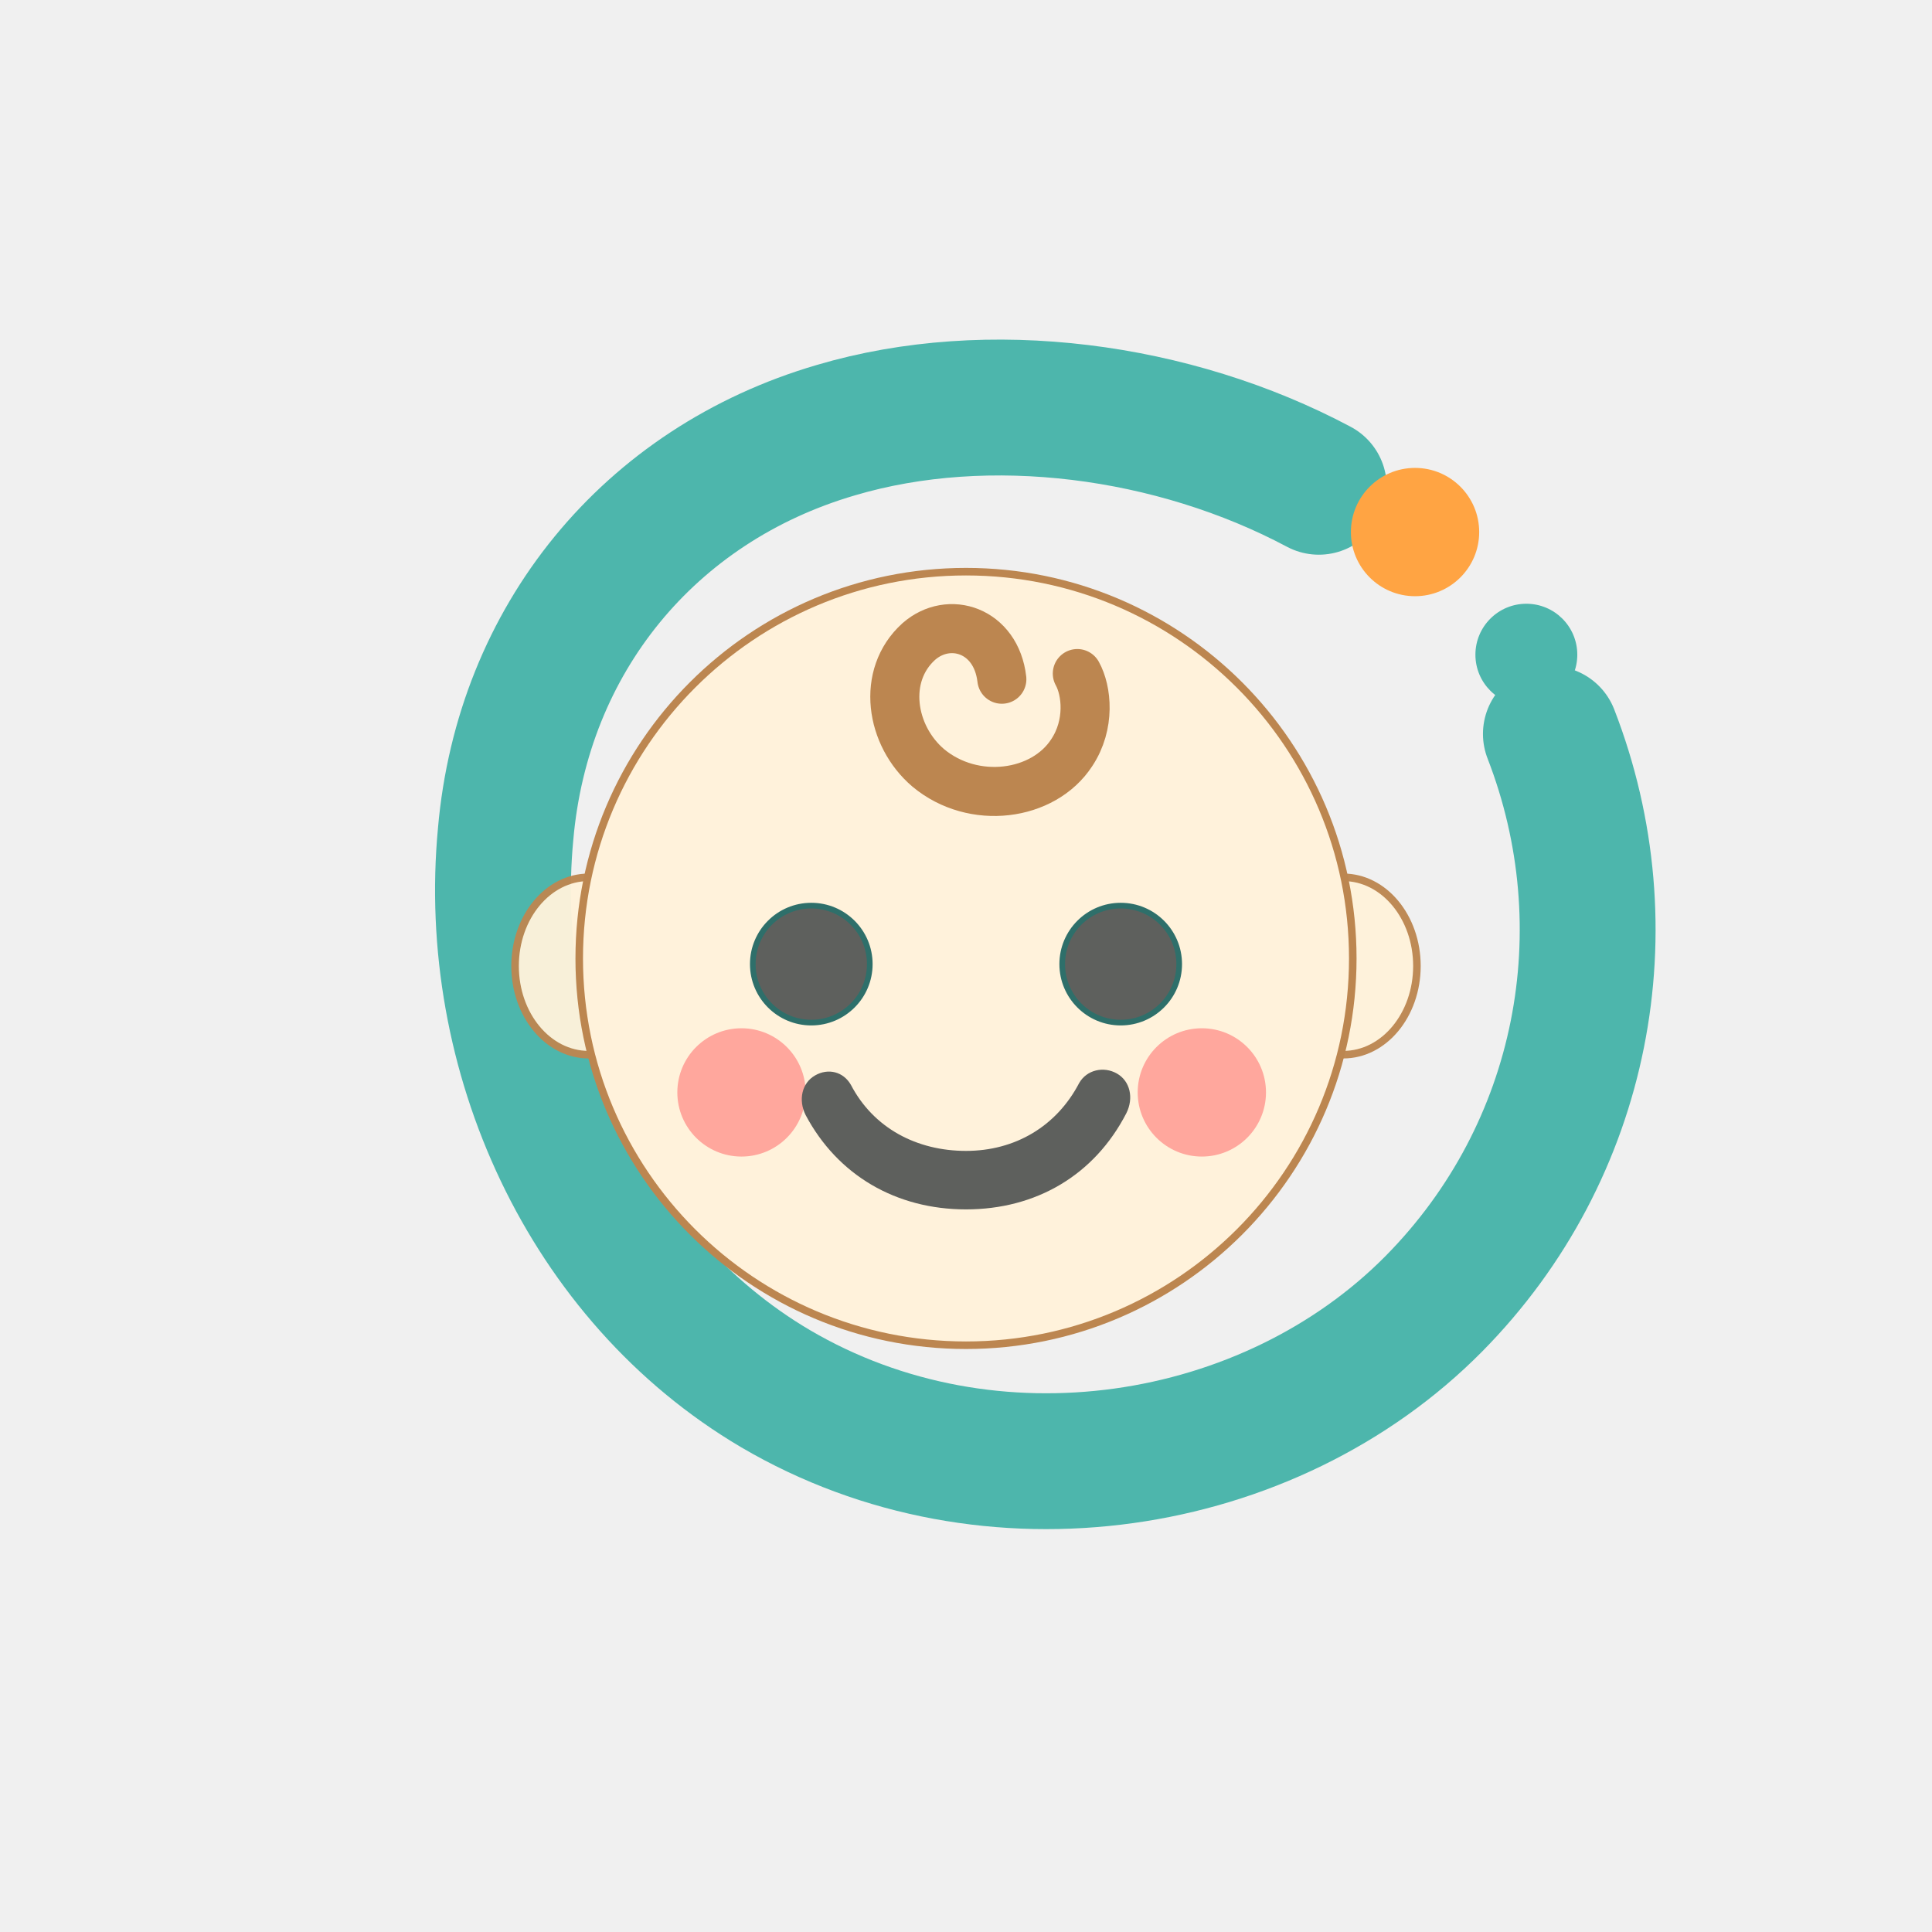
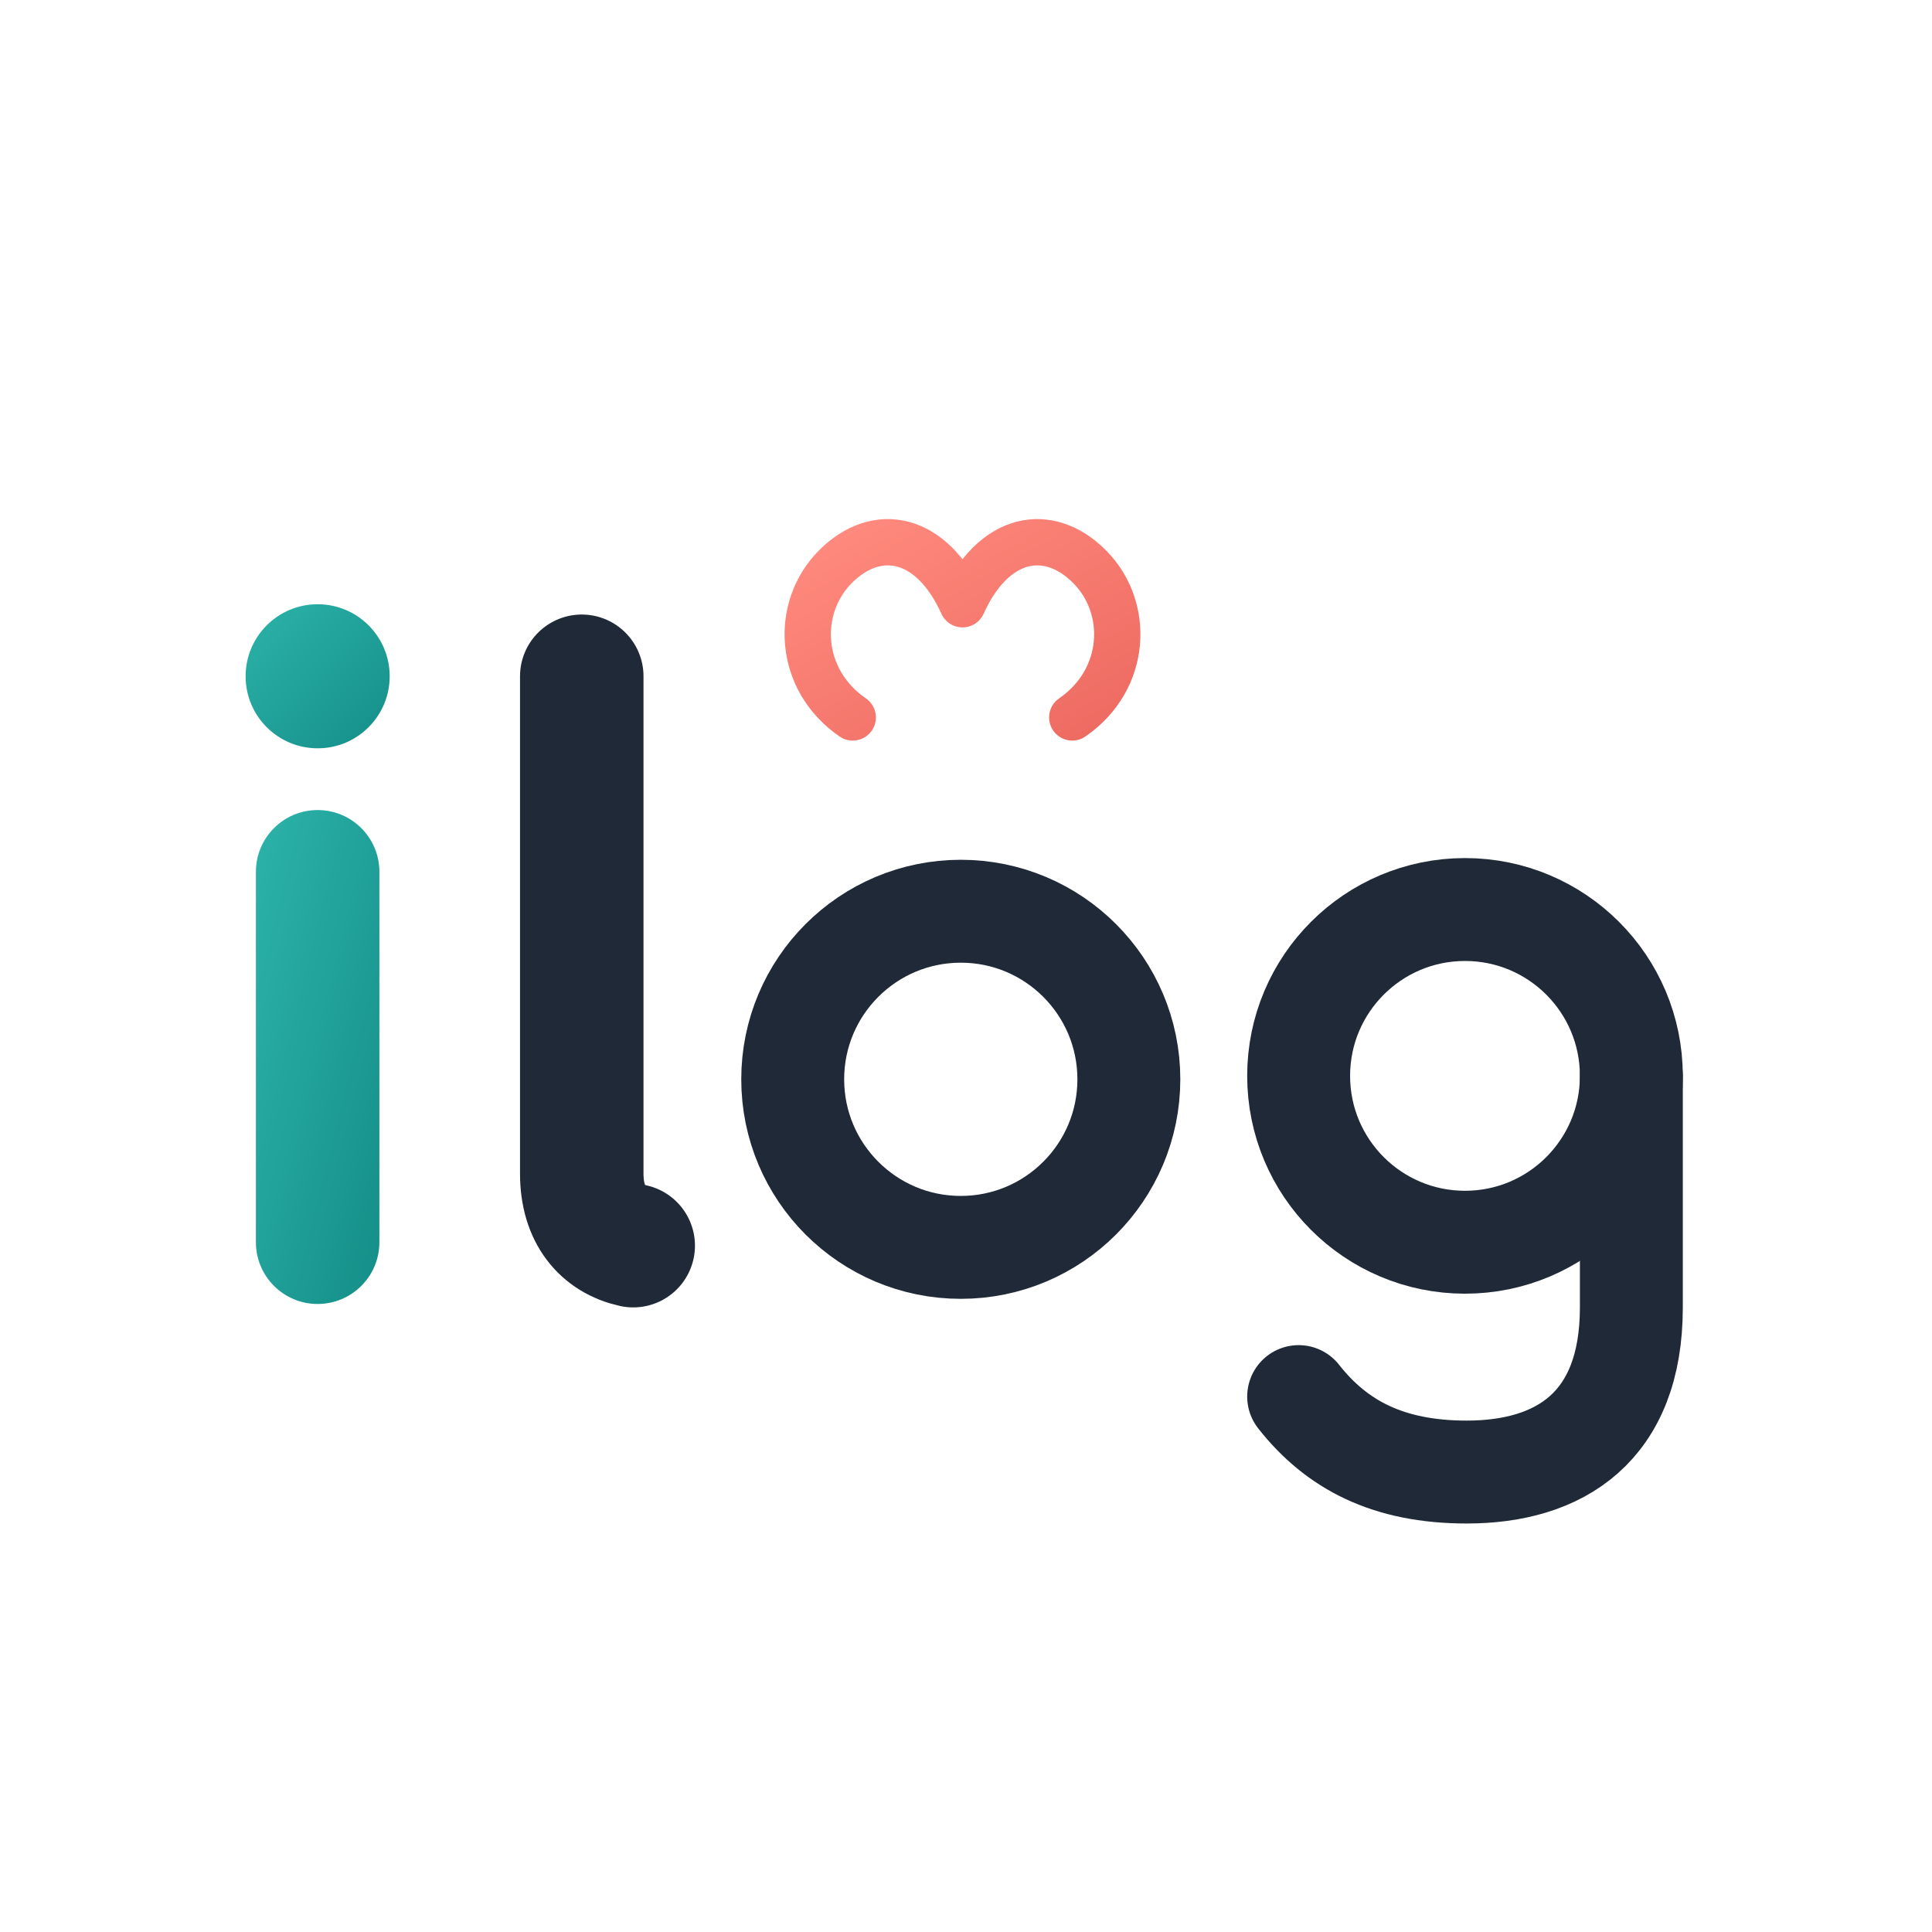
- <svg xmlns="http://www.w3.org/2000/svg" width="1024" height="1024" viewBox="0 0 1024 1024" fill="none" shape-rendering="geometricPrecision">
-   <g id="icon-ring" stroke="#4DB6AC" stroke-width="72" stroke-linecap="round" stroke-linejoin="round">
-     <path id="ring" d="M699 258              C622 217 524 204 443 228              C344 257 277 339 268 442              C257 558 311 677 411 736              C525 803 673 779 760 691              C840 610 862 492 822 389" />
-   </g>
-   <circle id="accent-orange" cx="750" cy="282" r="34" fill="#FFA443" />
-   <circle id="accent-teal" cx="809" cy="347" r="27" fill="#4DB6AC" />
-   <g id="baby-face">
-     <ellipse id="ear-left" cx="312" cy="512" rx="39" ry="47" fill="#FFF2DB" stroke="#BC8650" stroke-width="4" opacity="0.96" />
-     <ellipse id="ear-right" cx="712" cy="512" rx="39" ry="47" fill="#FFF2DB" stroke="#BC8650" stroke-width="4" opacity="0.96" />
-     <circle id="head" cx="512" cy="508" r="205" fill="#FFF2DB" stroke="#BC8650" stroke-width="4" />
-     <path id="hair-curl" d="M531 360              C528 334 503 326 487 340              C467 358 472 390 492 407              C516 427 553 422 568 399              C578 384 576 366 571 357" stroke="#BC8650" stroke-width="26" stroke-linecap="round" stroke-linejoin="round" />
-     <circle id="eye-left" cx="430" cy="511" r="31" fill="#5E605D" stroke="#2E6F6A" stroke-width="3" />
-     <circle id="eye-right" cx="594" cy="511" r="31" fill="#5E605D" stroke="#2E6F6A" stroke-width="3" />
-     <circle id="cheek-left" cx="393" cy="579" r="34" fill="#FFA79D" />
-     <circle id="cheek-right" cx="637" cy="579" r="34" fill="#FFA79D" />
-     <path id="smile" d="M451 575              C463 598 486 610 512 610              C538 610 560 597 572 574              C576 567 585 565 592 569              C599 573 601 582 597 590              C580 623 549 641 512 641              C475 641 444 623 427 591              C423 583 425 574 432 570              C439 566 447 568 451 575              Z" fill="#5E605D" />
+ <svg xmlns="http://www.w3.org/2000/svg" width="1024" height="1024" viewBox="0 0 1024 1024" role="img" aria-labelledby="title desc">
+   <defs>
+     <linearGradient id="teal" x1="0" y1="0" x2="1" y2="1">
+       <stop offset="0" stop-color="#2CB3AA" />
+       <stop offset="1" stop-color="#148E88" />
+     </linearGradient>
+     <linearGradient id="coral" x1="0" y1="0" x2="1" y2="1">
+       <stop offset="0" stop-color="#FF8A7D" />
+       <stop offset="1" stop-color="#EE6B62" />
+     </linearGradient>
+   </defs>
+   <rect width="1024" height="1024" fill="#FFFFFF" />
+   <g transform="translate(132 213) scale(1.818)" aria-label="ilog">
+     <circle cx="20" cy="80" r="21" fill="url(#teal)" />
+     <rect x="2" y="119" width="36" height="144" rx="18" fill="url(#teal)" />
+     <path d="M97 80 L97 225 C97 237 103 244 112 246" fill="none" stroke="#1F2937" stroke-width="36" stroke-linecap="round" stroke-linejoin="round" />
+     <circle cx="207.5" cy="197.5" r="49" fill="none" stroke="#1F2937" stroke-width="30" />
+     <circle cx="354.5" cy="196.5" r="48.5" fill="none" stroke="#1F2937" stroke-width="30" />
+     <path d="M403 196.5 L403 264 C403 299 382 312 355 312 C332 312 317 304 306 290" fill="none" stroke="#1F2937" stroke-width="30" stroke-linecap="round" stroke-linejoin="round" />
+     <path d="M176 92              C160 81 159 60 171 48              C183 36 199 39 208 59              C217 39 233 36 245 48              C257 60 256 81 240 92" fill="none" stroke="url(#coral)" stroke-width="13.5" stroke-linecap="round" stroke-linejoin="round" />
  </g>
</svg>
